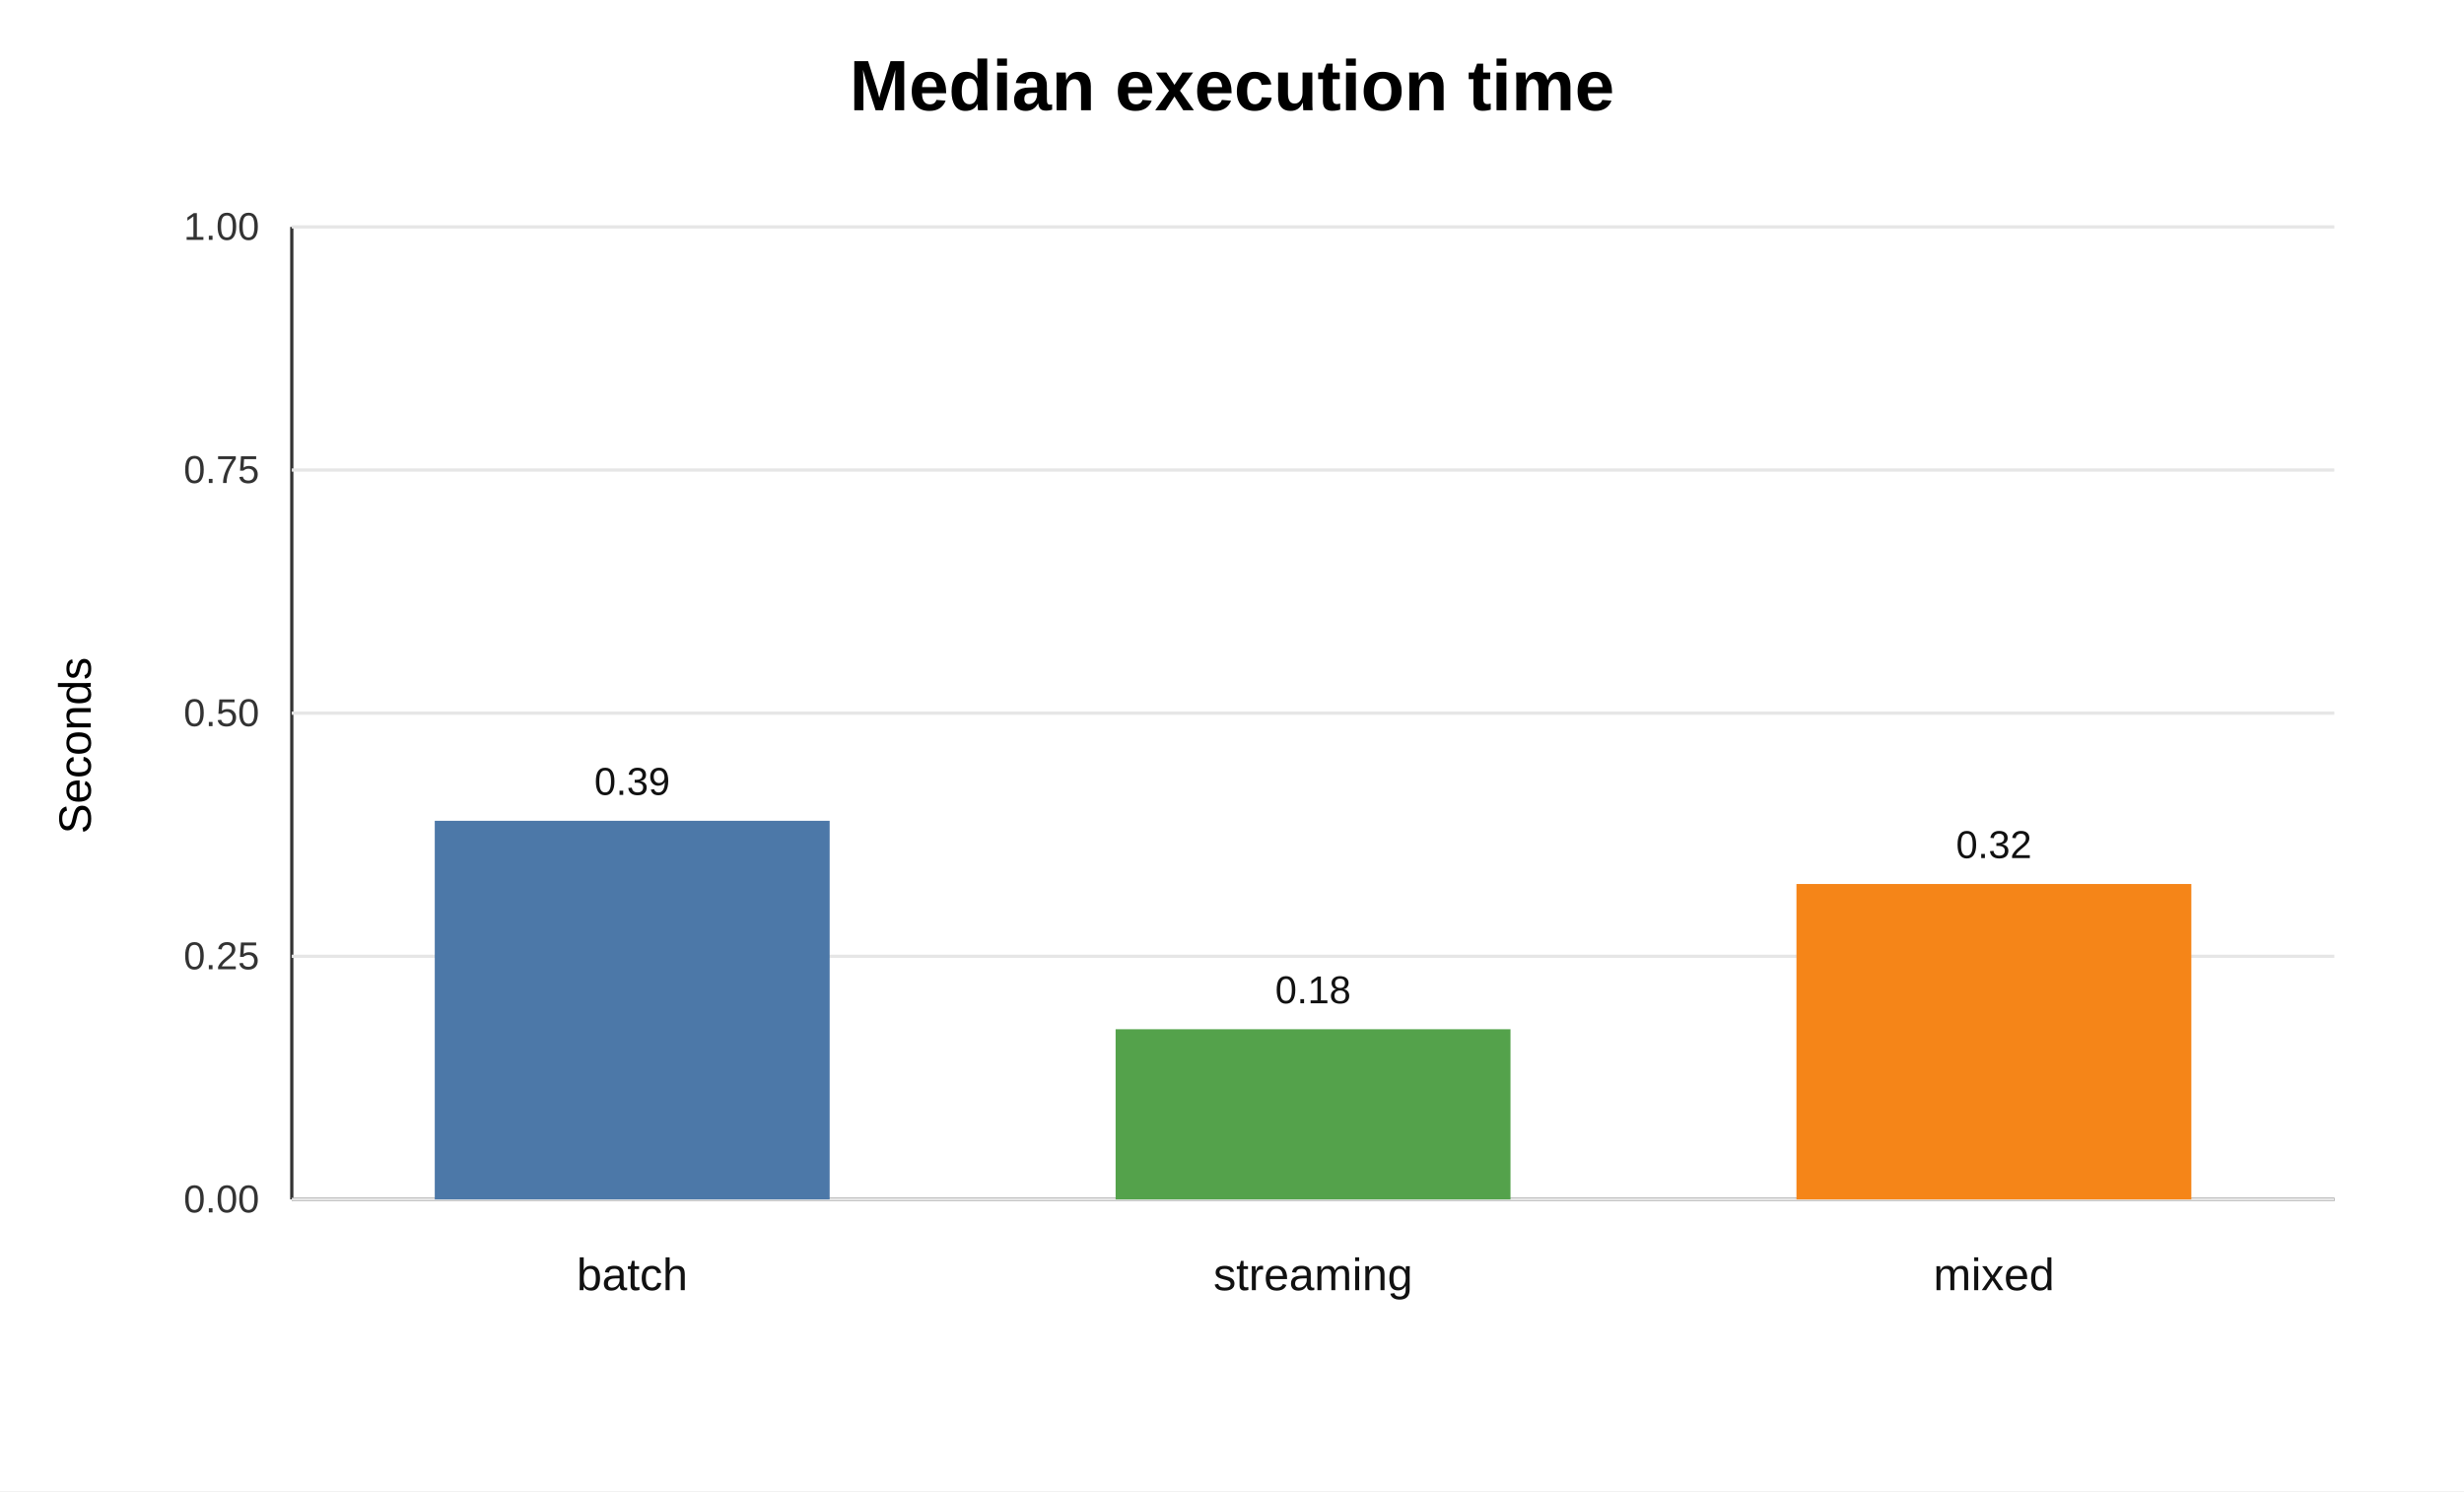
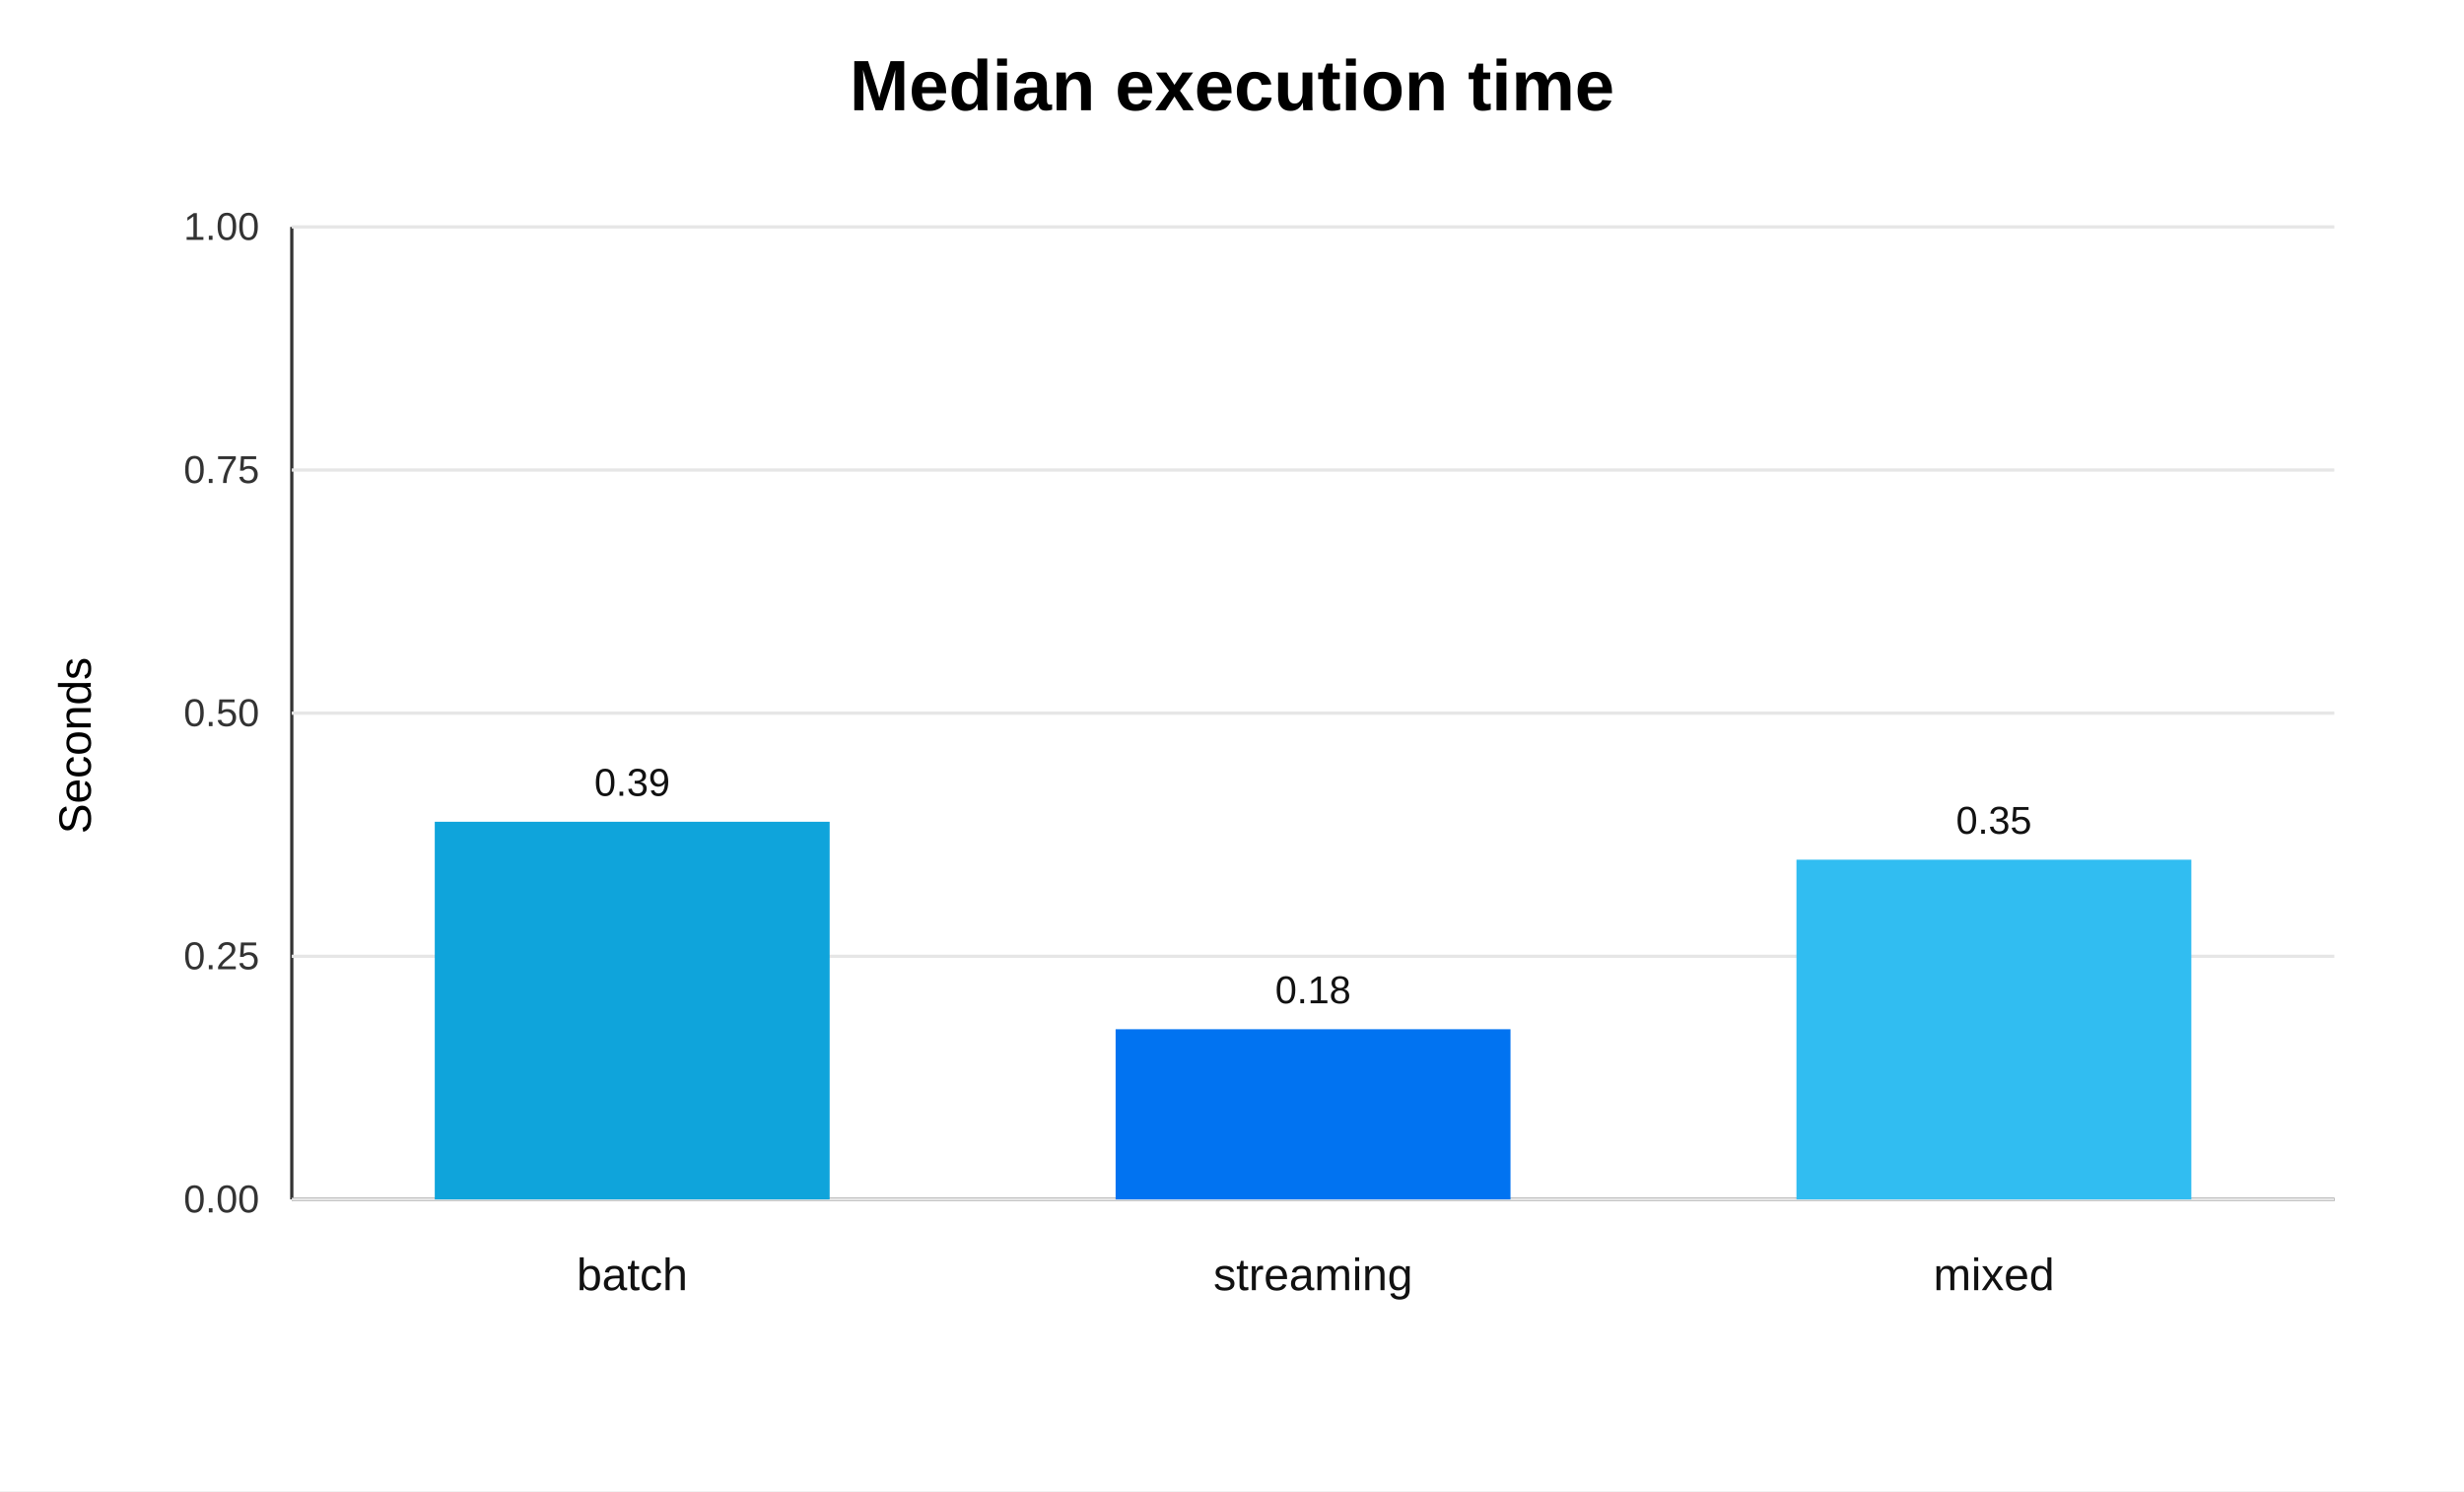
<svg xmlns="http://www.w3.org/2000/svg" width="760" height="460" viewBox="0 0 760 460">
  <rect width="100%" height="100%" fill="#ffffff" />
  <text x="380.0" y="34" text-anchor="middle" font-family="Arial" font-size="22" font-weight="700">Median execution time</text>
  <text x="28" y="230.0" transform="rotate(-90 28 230.0)" text-anchor="middle" font-family="Arial" font-size="14">Seconds</text>
  <line x1="90" y1="370" x2="720" y2="370" stroke="#333" stroke-width="1" />
  <line x1="90" y1="70" x2="90" y2="370" stroke="#333" stroke-width="1" />
  <line x1="90" y1="370.0" x2="720" y2="370.0" stroke="#e6e6e6" stroke-width="1" />
  <text x="80" y="374.0" text-anchor="end" font-family="Arial" font-size="12" fill="#333">0.00</text>
  <line x1="90" y1="295.0" x2="720" y2="295.0" stroke="#e6e6e6" stroke-width="1" />
  <text x="80" y="299.0" text-anchor="end" font-family="Arial" font-size="12" fill="#333">0.25</text>
  <line x1="90" y1="220.0" x2="720" y2="220.0" stroke="#e6e6e6" stroke-width="1" />
  <text x="80" y="224.0" text-anchor="end" font-family="Arial" font-size="12" fill="#333">0.50</text>
  <line x1="90" y1="145.0" x2="720" y2="145.0" stroke="#e6e6e6" stroke-width="1" />
  <text x="80" y="149.0" text-anchor="end" font-family="Arial" font-size="12" fill="#333">0.75</text>
  <line x1="90" y1="70.0" x2="720" y2="70.0" stroke="#e6e6e6" stroke-width="1" />
  <text x="80" y="74.0" text-anchor="end" font-family="Arial" font-size="12" fill="#333">1.00</text>
-   <rect x="134.1" y="253.2" width="121.8" height="116.8" fill="#4C78A8" />
-   <text x="195.0" y="245.2" text-anchor="middle" font-family="Arial" font-size="12" fill="#111">0.39</text>
+   <rect x="134.1" y="253.5" width="121.8" height="116.5" fill="#0FA4DB" />
+   <text x="195.0" y="245.5" text-anchor="middle" font-family="Arial" font-size="12" fill="#111">0.39</text>
  <text x="195.0" y="398.0" text-anchor="middle" font-family="Arial" font-size="14" fill="#111">batch</text>
-   <rect x="344.1" y="317.5" width="121.8" height="52.5" fill="#54A24B" />
+   <rect x="344.1" y="317.5" width="121.8" height="52.5" fill="#0173F1" />
  <text x="405.0" y="309.5" text-anchor="middle" font-family="Arial" font-size="12" fill="#111">0.18</text>
  <text x="405.0" y="398.0" text-anchor="middle" font-family="Arial" font-size="14" fill="#111">streaming</text>
-   <rect x="554.1" y="272.7" width="121.8" height="97.3" fill="#F58518" />
-   <text x="615.0" y="264.7" text-anchor="middle" font-family="Arial" font-size="12" fill="#111">0.32</text>
+   <rect x="554.1" y="265.2" width="121.8" height="104.8" fill="#31BDF1" />
+   <text x="615.0" y="257.2" text-anchor="middle" font-family="Arial" font-size="12" fill="#111">0.35</text>
  <text x="615.0" y="398.0" text-anchor="middle" font-family="Arial" font-size="14" fill="#111">mixed</text>
</svg>
